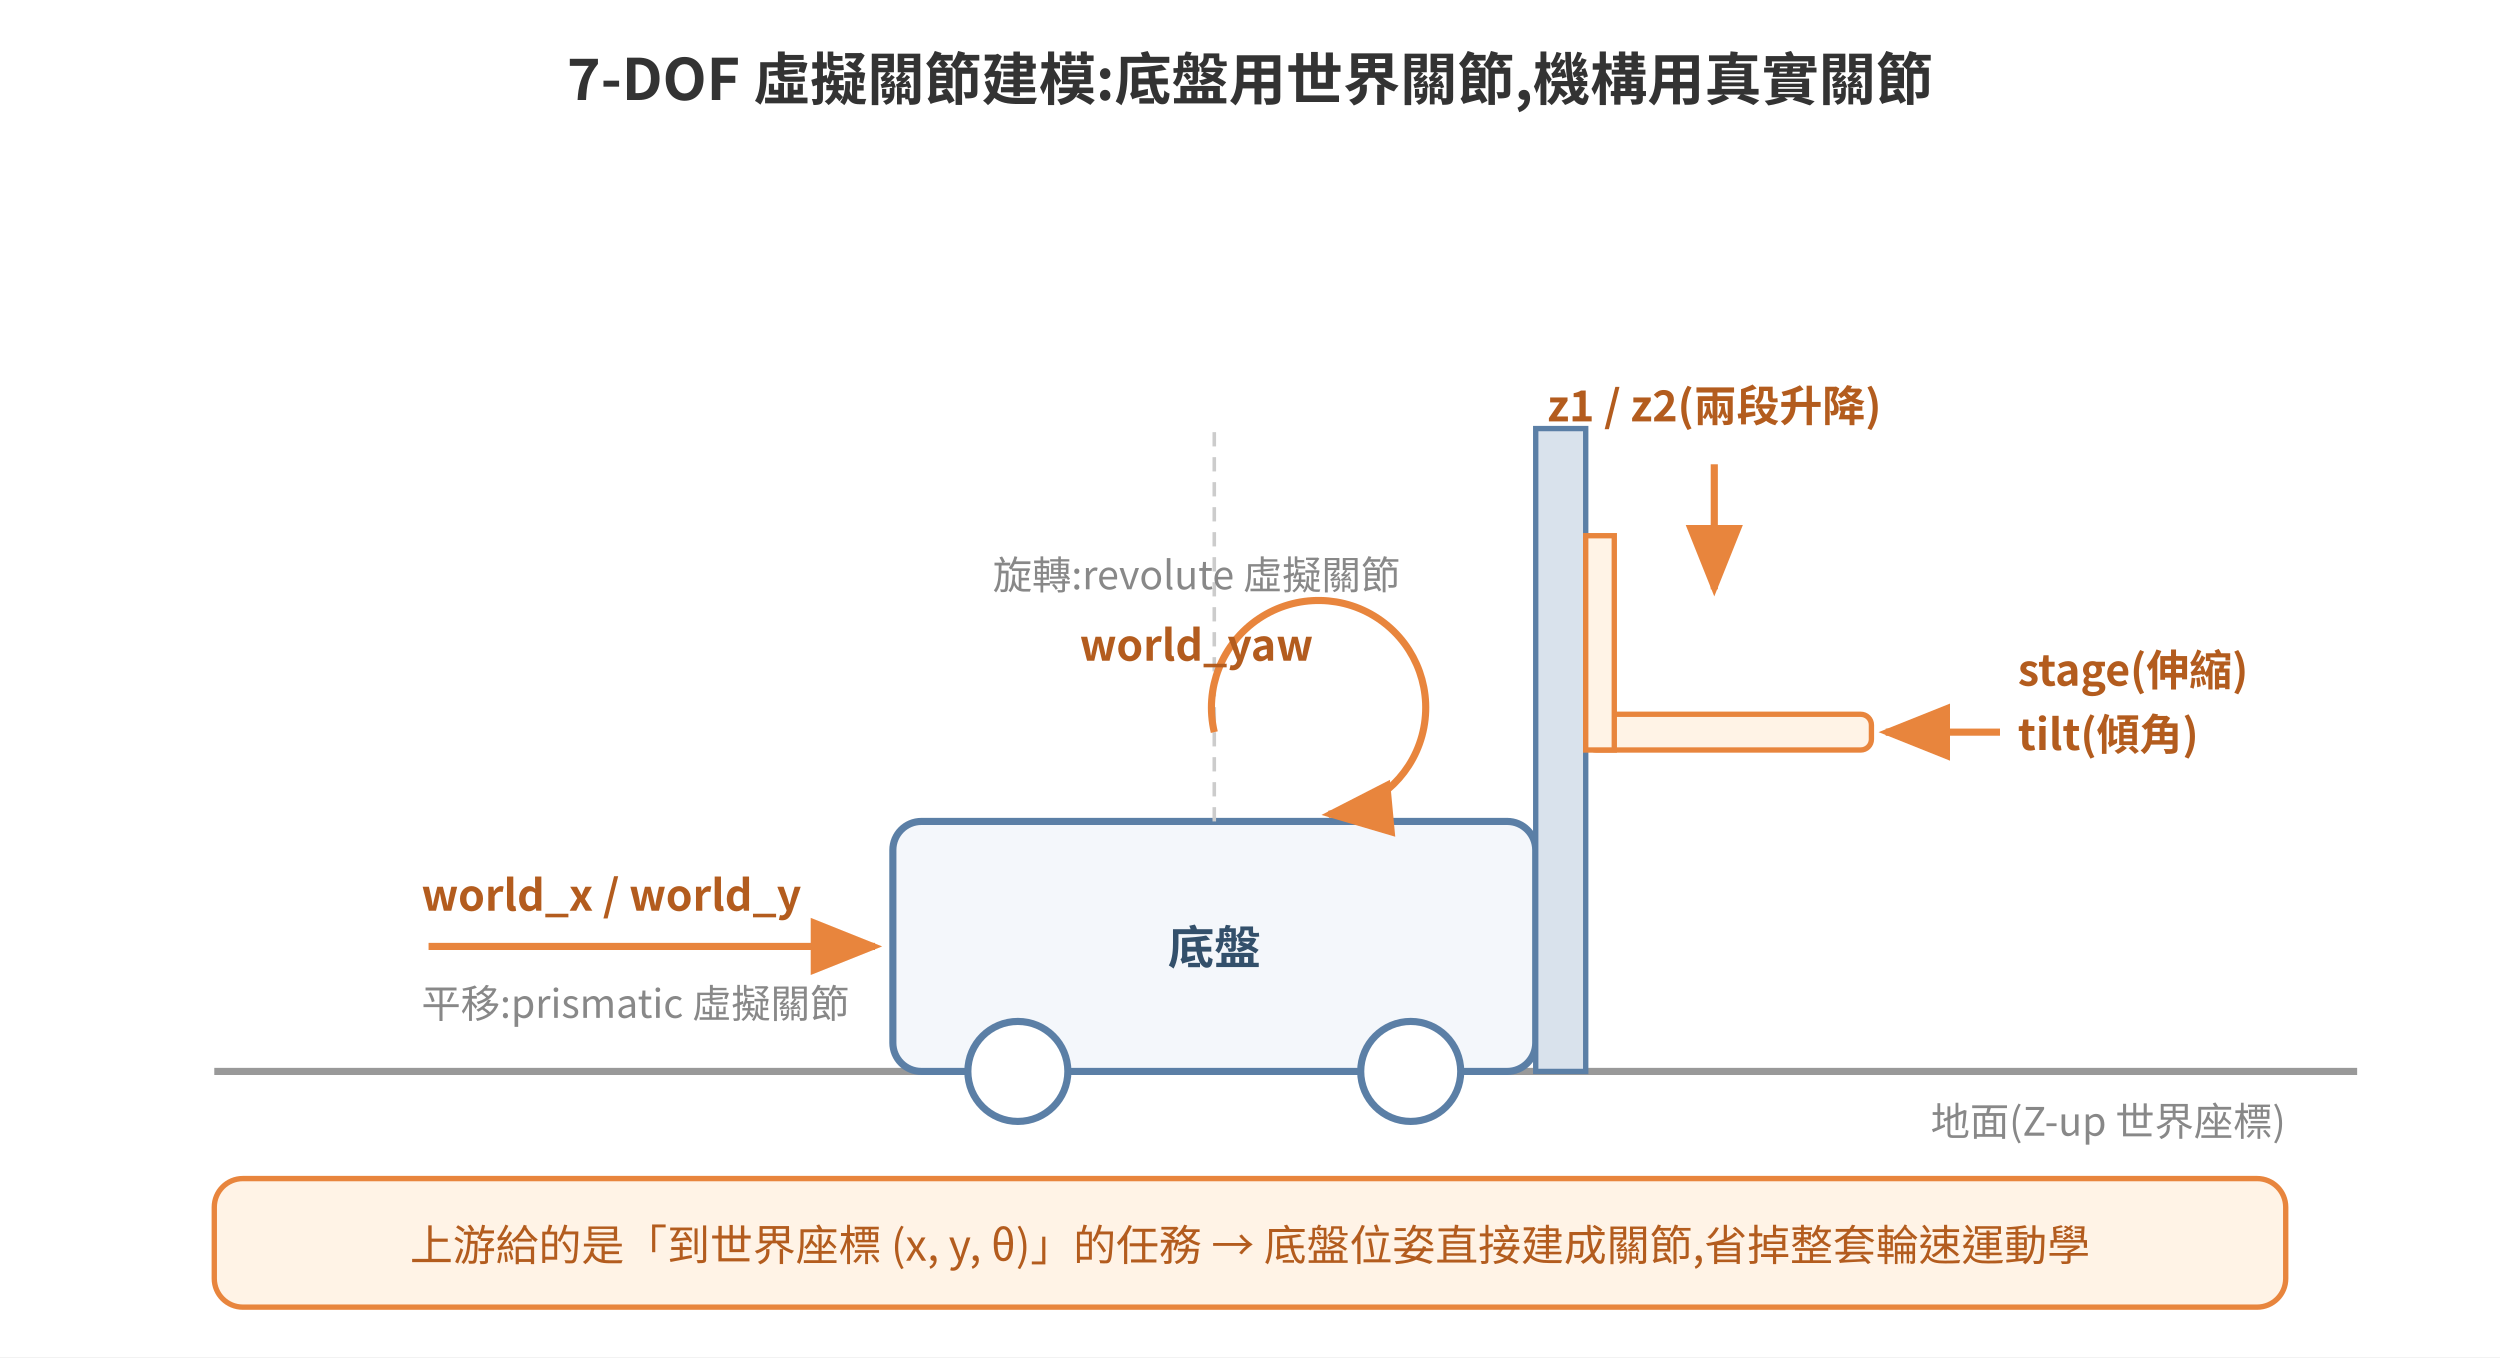
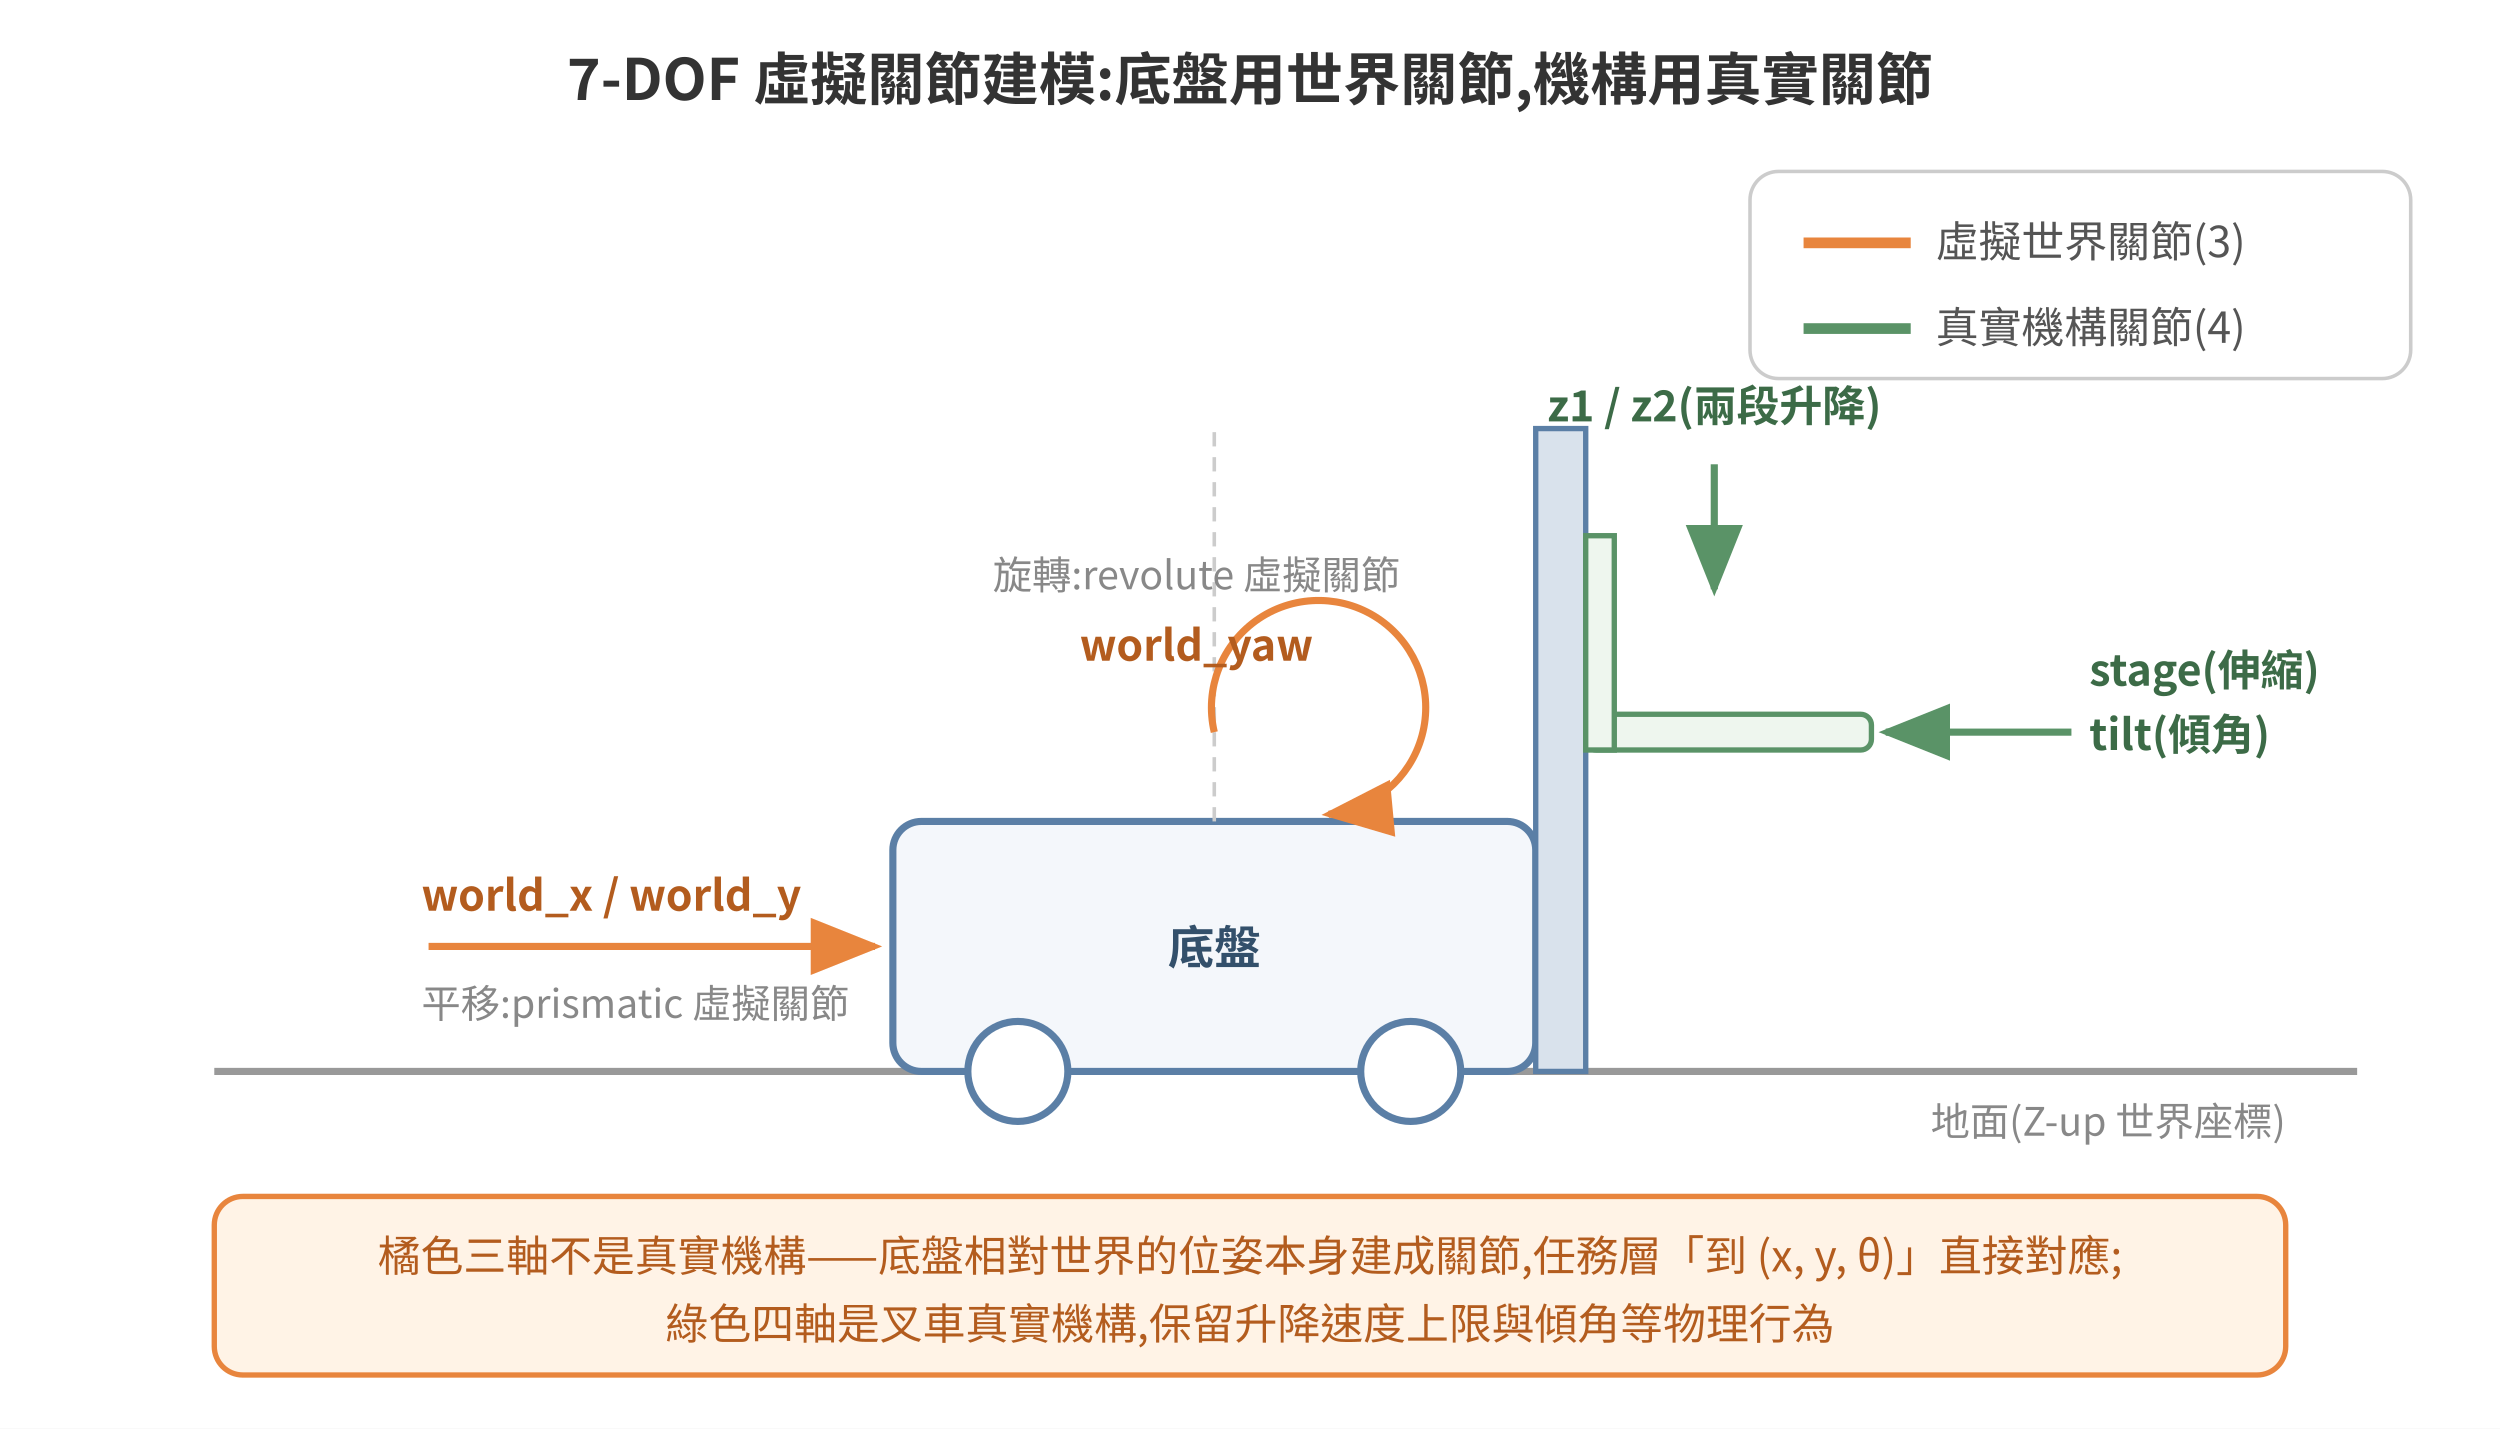
- <svg xmlns="http://www.w3.org/2000/svg" width="700" height="380" viewBox="0 0 700 380" font-family="'Noto Sans CJK TC','PingFang TC','Microsoft JhengHei',sans-serif">
-   <rect width="700" height="380" fill="#ffffff" />
+ <svg xmlns="http://www.w3.org/2000/svg" width="700" height="400" viewBox="0 0 700 400" font-family="'Noto Sans CJK TC','PingFang TC','Microsoft JhengHei',sans-serif">
+   <rect width="700" height="400" fill="#ffffff" />
  <defs>
-     <marker id="arr3" markerWidth="10" markerHeight="8" refX="9" refY="4" orient="auto">
+     <marker id="arrV" markerWidth="10" markerHeight="8" refX="9" refY="4" orient="auto">
      <path d="M0,0 L10,4 L0,8 z" fill="#e8853d" />
+     </marker>
+     <marker id="arrM" markerWidth="10" markerHeight="8" refX="9" refY="4" orient="auto">
+       <path d="M0,0 L10,4 L0,8 z" fill="#5a9367" />
    </marker>
  </defs>
  <text x="350" y="28" text-anchor="middle" font-size="16" font-weight="bold" fill="#333">7-DOF 虛擬關節建模:底盤用世界關節,機構用真實關節</text>
+   <rect x="490" y="48" width="185" height="58" rx="8" fill="#ffffff" stroke="#ccc" />
+   <line x1="505" y1="68" x2="535" y2="68" stroke="#e8853d" stroke-width="3" />
+   <text x="542" y="72" font-size="12" fill="#555">虛擬世界關節(3)</text>
+   <line x1="505" y1="92" x2="535" y2="92" stroke="#5a9367" stroke-width="3" />
+   <text x="542" y="96" font-size="12" fill="#555">真實機構關節(4)</text>
  <line x1="60" y1="300" x2="660" y2="300" stroke="#999" stroke-width="2" />
  <text x="640" y="318" text-anchor="end" font-size="11" fill="#888">地面(Z-up 世界座標)</text>
  <rect x="250" y="230" width="180" height="70" rx="8" fill="#f4f7fb" stroke="#5b7fa6" stroke-width="2" />
  <text x="340" y="270" text-anchor="middle" font-size="13" font-weight="bold" fill="#33506b">底盤</text>
  <circle cx="285" cy="300" r="14" fill="#ffffff" stroke="#5b7fa6" stroke-width="2" />
  <circle cx="395" cy="300" r="14" fill="#ffffff" stroke="#5b7fa6" stroke-width="2" />
  <rect x="430" y="120" width="14" height="180" fill="#d9e2ec" stroke="#5b7fa6" stroke-width="1.5" />
-   <rect x="444" y="200" width="80" height="10" rx="3" fill="#fff3e6" stroke="#e8853d" stroke-width="1.5" />
-   <rect x="444" y="150" width="8" height="60" fill="#fff3e6" stroke="#e8853d" stroke-width="1.5" />
+   <rect x="444" y="200" width="80" height="10" rx="3" fill="#eef6ee" stroke="#5a9367" stroke-width="1.5" />
+   <rect x="444" y="150" width="8" height="60" fill="#eef6ee" stroke="#5a9367" stroke-width="1.5" />
  <line x1="340" y1="230" x2="340" y2="120" stroke="#ccc" stroke-width="1" stroke-dasharray="4,3" />
-   <line x1="120" y1="265" x2="245" y2="265" stroke="#e8853d" stroke-width="2" marker-end="url(#arr3)" />
+   <line x1="120" y1="265" x2="245" y2="265" stroke="#e8853d" stroke-width="2" marker-end="url(#arrV)" />
  <text x="118" y="255" text-anchor="start" font-size="12" font-weight="bold" fill="#b35c1e">world_x / world_y</text>
  <text x="118" y="285" text-anchor="start" font-size="11" fill="#888">平移:prismatic 虛擬關節</text>
-   <path d="M 340 205 A 30 30 0 1 1 372 228" fill="none" stroke="#e8853d" stroke-width="2" marker-end="url(#arr3)" />
+   <path d="M 340 205 A 30 30 0 1 1 372 228" fill="none" stroke="#e8853d" stroke-width="2" marker-end="url(#arrV)" />
  <text x="335" y="185" text-anchor="middle" font-size="12" font-weight="bold" fill="#b35c1e">world_yaw</text>
  <text x="335" y="165" text-anchor="middle" font-size="11" fill="#888">旋轉:revolute 虛擬關節</text>
-   <line x1="560" y1="205" x2="528" y2="205" stroke="#e8853d" stroke-width="2" marker-end="url(#arr3)" />
-   <text x="565" y="192" text-anchor="start" font-size="12" font-weight="bold" fill="#b35c1e">stage(伸縮)</text>
-   <text x="565" y="210" text-anchor="start" font-size="12" font-weight="bold" fill="#b35c1e">tilt(傾角)</text>
-   <line x1="480" y1="130" x2="480" y2="165" stroke="#e8853d" stroke-width="2" marker-end="url(#arr3)" />
-   <text x="480" y="118" text-anchor="middle" font-size="12" font-weight="bold" fill="#b35c1e">z1 / z2(兩段升降)</text>
-   <rect x="60" y="330" width="580" height="36" rx="8" fill="#fff3e6" stroke="#e8853d" stroke-width="1.5" />
-   <text x="350" y="353" text-anchor="middle" font-size="12" fill="#b35c1e">上游給的是「到世界座標 (x, y, θ)」的任務 → 底盤位姿直接建成關節,省掉整套輪速運動學</text>
+   <line x1="580" y1="205" x2="528" y2="205" stroke="#5a9367" stroke-width="2" marker-end="url(#arrM)" />
+   <text x="585" y="192" text-anchor="start" font-size="12" font-weight="bold" fill="#3c6b47">stage(伸縮)</text>
+   <text x="585" y="210" text-anchor="start" font-size="12" font-weight="bold" fill="#3c6b47">tilt(傾角)</text>
+   <line x1="480" y1="130" x2="480" y2="165" stroke="#5a9367" stroke-width="2" marker-end="url(#arrM)" />
+   <text x="480" y="118" text-anchor="middle" font-size="12" font-weight="bold" fill="#3c6b47">z1 / z2(兩段升降)</text>
+   <rect x="60" y="335" width="580" height="50" rx="8" fill="#fff3e6" stroke="#e8853d" stroke-width="1.5" />
+   <text x="350" y="356" text-anchor="middle" font-size="12" fill="#b35c1e">橘色三軸不是真實機構——底盤相對世界的位姿本身建成關節,任務層「到 (x, y, θ)」直接對應;</text>
+   <text x="350" y="375" text-anchor="middle" font-size="12" fill="#b35c1e">綠色四軸是叉車真實機構,保留升降速度上限與傾角等物理行為</text>
</svg>
